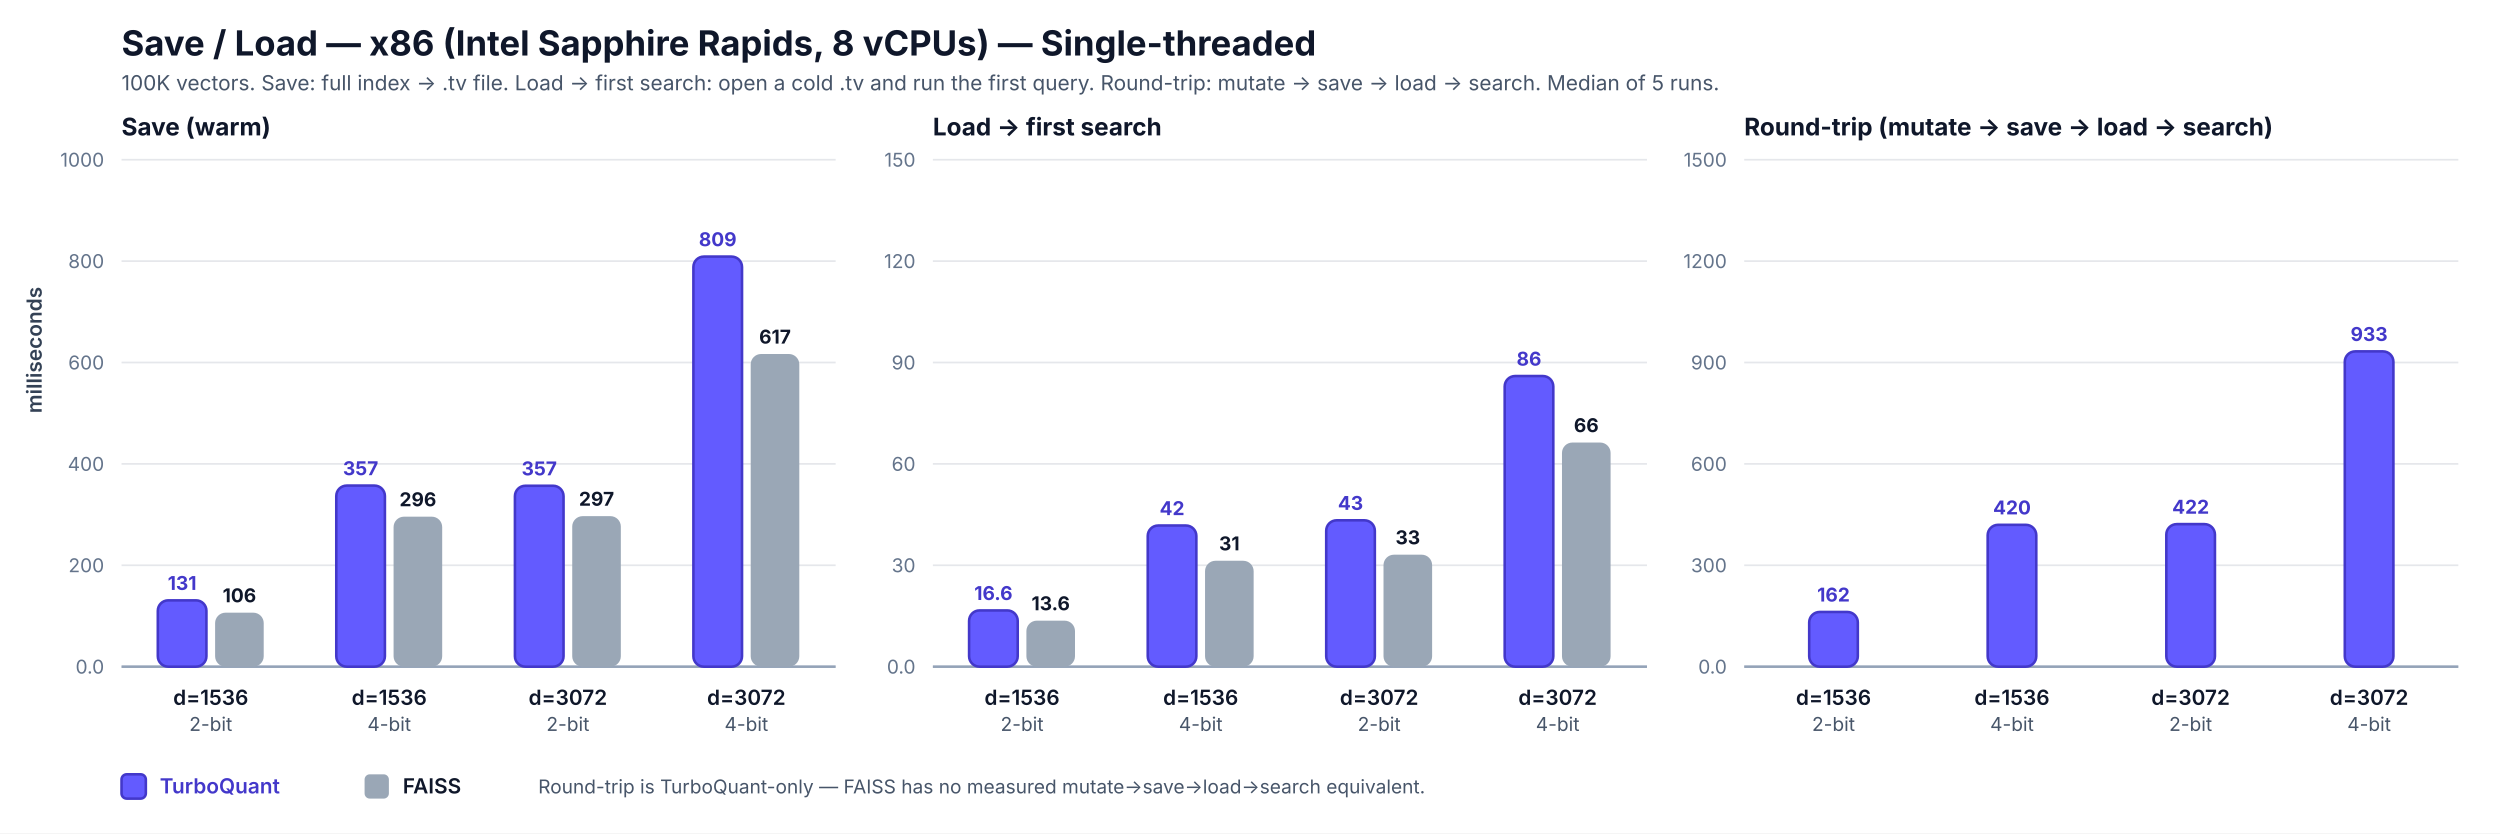
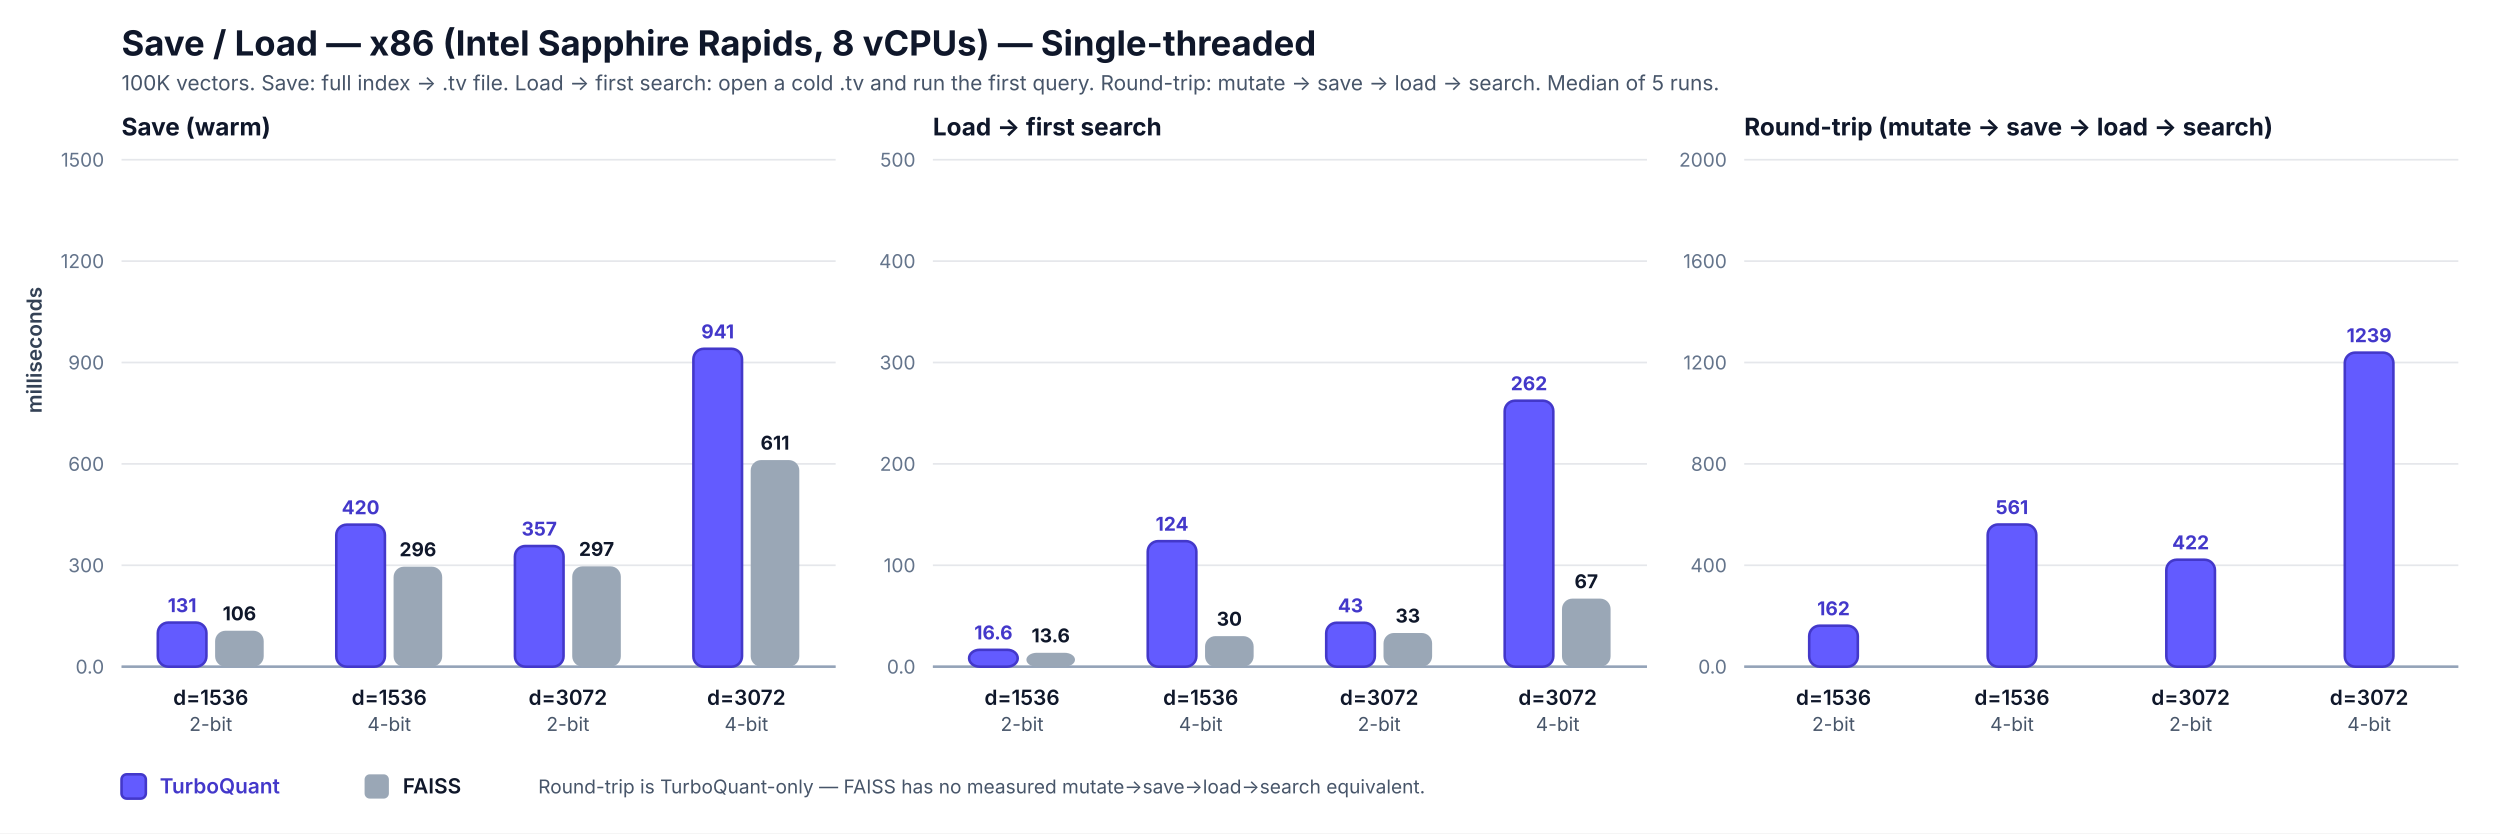
<svg xmlns="http://www.w3.org/2000/svg" width="1440" height="480" viewBox="0 0 1440 480" role="img" aria-label="Persist — x86 (Intel Sapphire Rapids, 8 vCPUs) — Single-threaded">
  <style>
  .title { font: 700 20px -apple-system, BlinkMacSystemFont, "Segoe UI", sans-serif; fill: #0f172a; }
  .subtitle { font: 400 12px -apple-system, BlinkMacSystemFont, "Segoe UI", sans-serif; fill: #475569; }
  .panel { font: 700 14px -apple-system, BlinkMacSystemFont, "Segoe UI", sans-serif; fill: #0f172a; }
  .label { font: 600 12px -apple-system, BlinkMacSystemFont, "Segoe UI", sans-serif; fill: #0f172a; }
  .secondary { font: 400 11px -apple-system, BlinkMacSystemFont, "Segoe UI", sans-serif; fill: #475569; }
  .tick { font: 400 11px -apple-system, BlinkMacSystemFont, "Segoe UI", sans-serif; fill: #64748b; }
  .value { font: 700 11px -apple-system, BlinkMacSystemFont, "Segoe UI", sans-serif; fill: #0f172a; }
  .value-accent { font: 700 11px -apple-system, BlinkMacSystemFont, "Segoe UI", sans-serif; fill: #4338ca; }
  .axis { font: 600 12px -apple-system, BlinkMacSystemFont, "Segoe UI", sans-serif; fill: #334155; }
  .legend { font: 600 12px -apple-system, BlinkMacSystemFont, "Segoe UI", sans-serif; fill: #0f172a; }
</style>
  <rect width="100%" height="100%" fill="#ffffff" />
  <text x="70" y="32" class="title">Save / Load — x86 (Intel Sapphire Rapids, 8 vCPUs) — Single-threaded</text>
  <text x="70" y="52" class="subtitle">100K vectors. Save: full index → .tv file. Load → first search: open a cold .tv and run the first query. Round-trip: mutate → save → load → search. Median of 5 runs.</text>
  <line x1="70.0" y1="384.0" x2="481.333" y2="384.0" stroke="#e5e7eb" stroke-width="1" />
  <text x="60.0" y="388.0" text-anchor="end" class="tick">0.0</text>
  <line x1="70.0" y1="325.6" x2="481.333" y2="325.6" stroke="#e5e7eb" stroke-width="1" />
-   <text x="60.0" y="329.6" text-anchor="end" class="tick">200</text>
+   <text x="60.0" y="329.6" text-anchor="end" class="tick">300</text>
  <line x1="70.0" y1="267.2" x2="481.333" y2="267.2" stroke="#e5e7eb" stroke-width="1" />
-   <text x="60.0" y="271.2" text-anchor="end" class="tick">400</text>
+   <text x="60.0" y="271.2" text-anchor="end" class="tick">600</text>
  <line x1="70.0" y1="208.8" x2="481.333" y2="208.8" stroke="#e5e7eb" stroke-width="1" />
-   <text x="60.0" y="212.8" text-anchor="end" class="tick">600</text>
+   <text x="60.0" y="212.8" text-anchor="end" class="tick">900</text>
  <line x1="70.0" y1="150.4" x2="481.333" y2="150.4" stroke="#e5e7eb" stroke-width="1" />
-   <text x="60.0" y="154.4" text-anchor="end" class="tick">800</text>
+   <text x="60.0" y="154.4" text-anchor="end" class="tick">1200</text>
  <line x1="70.0" y1="92.0" x2="481.333" y2="92.0" stroke="#e5e7eb" stroke-width="1" />
-   <text x="60.0" y="96.0" text-anchor="end" class="tick">1000</text>
+   <text x="60.0" y="96.0" text-anchor="end" class="tick">1500</text>
  <line x1="70.0" y1="384.0" x2="481.333" y2="384.0" stroke="#94a3b8" stroke-width="1.5" />
  <text x="70.0" y="78" class="panel">Save (warm)</text>
-   <rect x="90.9" y="345.8" width="28" height="38.2" rx="6" fill="#635bff" stroke="#4338ca" stroke-width="1.5" />
-   <text x="104.9" y="339.8" text-anchor="middle" class="value-accent">131</text>
-   <rect x="123.9" y="352.9" width="28" height="31.1" rx="6" fill="#9aa7b6" />
-   <text x="137.9" y="346.9" text-anchor="middle" class="value">106</text>
+   <rect x="90.9" y="358.6" width="28" height="25.4" rx="6" fill="#635bff" stroke="#4338ca" stroke-width="1.5" />
+   <text x="104.9" y="352.6" text-anchor="middle" class="value-accent">131</text>
+   <rect x="123.9" y="363.3" width="28" height="20.7" rx="6" fill="#9aa7b6" />
+   <text x="137.9" y="357.3" text-anchor="middle" class="value">106</text>
  <text x="121.4" y="406" text-anchor="middle" class="label">d=1536</text>
  <text x="121.4" y="421" text-anchor="middle" class="secondary">2-bit</text>
-   <rect x="193.7" y="279.7" width="28" height="104.3" rx="6" fill="#635bff" stroke="#4338ca" stroke-width="1.5" />
-   <text x="207.7" y="273.7" text-anchor="middle" class="value-accent">357</text>
-   <rect x="226.7" y="297.6" width="28" height="86.4" rx="6" fill="#9aa7b6" />
-   <text x="240.7" y="291.6" text-anchor="middle" class="value">296</text>
+   <rect x="193.7" y="302.2" width="28" height="81.8" rx="6" fill="#635bff" stroke="#4338ca" stroke-width="1.5" />
+   <text x="207.7" y="296.2" text-anchor="middle" class="value-accent">420</text>
+   <rect x="226.7" y="326.4" width="28" height="57.6" rx="6" fill="#9aa7b6" />
+   <text x="240.7" y="320.4" text-anchor="middle" class="value">296</text>
  <text x="224.2" y="406" text-anchor="middle" class="label">d=1536</text>
  <text x="224.2" y="421" text-anchor="middle" class="secondary">4-bit</text>
-   <rect x="296.6" y="279.8" width="28" height="104.2" rx="6" fill="#635bff" stroke="#4338ca" stroke-width="1.5" />
-   <text x="310.6" y="273.8" text-anchor="middle" class="value-accent">357</text>
-   <rect x="329.6" y="297.3" width="28" height="86.7" rx="6" fill="#9aa7b6" />
-   <text x="343.6" y="291.3" text-anchor="middle" class="value">297</text>
+   <rect x="296.6" y="314.5" width="28" height="69.5" rx="6" fill="#635bff" stroke="#4338ca" stroke-width="1.5" />
+   <text x="310.6" y="308.5" text-anchor="middle" class="value-accent">357</text>
+   <rect x="329.6" y="326.2" width="28" height="57.8" rx="6" fill="#9aa7b6" />
+   <text x="343.6" y="320.2" text-anchor="middle" class="value">297</text>
  <text x="327.1" y="406" text-anchor="middle" class="label">d=3072</text>
  <text x="327.1" y="421" text-anchor="middle" class="secondary">2-bit</text>
-   <rect x="399.4" y="147.8" width="28" height="236.2" rx="6" fill="#635bff" stroke="#4338ca" stroke-width="1.5" />
-   <text x="413.4" y="141.8" text-anchor="middle" class="value-accent">809</text>
-   <rect x="432.4" y="203.9" width="28" height="180.1" rx="6" fill="#9aa7b6" />
-   <text x="446.4" y="197.9" text-anchor="middle" class="value">617</text>
+   <rect x="399.4" y="200.9" width="28" height="183.1" rx="6" fill="#635bff" stroke="#4338ca" stroke-width="1.5" />
+   <text x="413.4" y="194.9" text-anchor="middle" class="value-accent">941</text>
+   <rect x="432.4" y="265.0" width="28" height="119.0" rx="6" fill="#9aa7b6" />
+   <text x="446.4" y="259.0" text-anchor="middle" class="value">611</text>
  <text x="429.9" y="406" text-anchor="middle" class="label">d=3072</text>
  <text x="429.9" y="421" text-anchor="middle" class="secondary">4-bit</text>
  <line x1="537.333" y1="384.0" x2="948.667" y2="384.0" stroke="#e5e7eb" stroke-width="1" />
  <text x="527.333" y="388.0" text-anchor="end" class="tick">0.0</text>
  <line x1="537.333" y1="325.6" x2="948.667" y2="325.6" stroke="#e5e7eb" stroke-width="1" />
-   <text x="527.333" y="329.6" text-anchor="end" class="tick">30</text>
+   <text x="527.333" y="329.6" text-anchor="end" class="tick">100</text>
  <line x1="537.333" y1="267.2" x2="948.667" y2="267.2" stroke="#e5e7eb" stroke-width="1" />
-   <text x="527.333" y="271.2" text-anchor="end" class="tick">60</text>
+   <text x="527.333" y="271.2" text-anchor="end" class="tick">200</text>
  <line x1="537.333" y1="208.8" x2="948.667" y2="208.8" stroke="#e5e7eb" stroke-width="1" />
-   <text x="527.333" y="212.8" text-anchor="end" class="tick">90</text>
+   <text x="527.333" y="212.8" text-anchor="end" class="tick">300</text>
  <line x1="537.333" y1="150.4" x2="948.667" y2="150.4" stroke="#e5e7eb" stroke-width="1" />
-   <text x="527.333" y="154.4" text-anchor="end" class="tick">120</text>
+   <text x="527.333" y="154.4" text-anchor="end" class="tick">400</text>
  <line x1="537.333" y1="92.0" x2="948.667" y2="92.0" stroke="#e5e7eb" stroke-width="1" />
-   <text x="527.333" y="96.0" text-anchor="end" class="tick">150</text>
+   <text x="527.333" y="96.0" text-anchor="end" class="tick">500</text>
  <line x1="537.333" y1="384.0" x2="948.667" y2="384.0" stroke="#94a3b8" stroke-width="1.5" />
  <text x="537.333" y="78" class="panel">Load → first search</text>
-   <rect x="558.2" y="351.6" width="28" height="32.4" rx="6" fill="#635bff" stroke="#4338ca" stroke-width="1.5" />
-   <text x="572.2" y="345.6" text-anchor="middle" class="value-accent">16.6</text>
-   <rect x="591.2" y="357.5" width="28" height="26.5" rx="6" fill="#9aa7b6" />
-   <text x="605.2" y="351.5" text-anchor="middle" class="value">13.6</text>
+   <rect x="558.2" y="374.3" width="28" height="9.7" rx="6" fill="#635bff" stroke="#4338ca" stroke-width="1.5" />
+   <text x="572.2" y="368.3" text-anchor="middle" class="value-accent">16.6</text>
+   <rect x="591.2" y="376.0" width="28" height="8.0" rx="6" fill="#9aa7b6" />
+   <text x="605.2" y="370.0" text-anchor="middle" class="value">13.6</text>
  <text x="588.7" y="406" text-anchor="middle" class="label">d=1536</text>
  <text x="588.7" y="421" text-anchor="middle" class="secondary">2-bit</text>
-   <rect x="661.1" y="302.7" width="28" height="81.3" rx="6" fill="#635bff" stroke="#4338ca" stroke-width="1.5" />
-   <text x="675.1" y="296.7" text-anchor="middle" class="value-accent">42</text>
-   <rect x="694.1" y="323.0" width="28" height="61.0" rx="6" fill="#9aa7b6" />
-   <text x="708.1" y="317.0" text-anchor="middle" class="value">31</text>
+   <rect x="661.1" y="311.7" width="28" height="72.3" rx="6" fill="#635bff" stroke="#4338ca" stroke-width="1.5" />
+   <text x="675.1" y="305.7" text-anchor="middle" class="value-accent">124</text>
+   <rect x="694.1" y="366.4" width="28" height="17.6" rx="6" fill="#9aa7b6" />
+   <text x="708.1" y="360.4" text-anchor="middle" class="value">30</text>
  <text x="691.6" y="406" text-anchor="middle" class="label">d=1536</text>
  <text x="691.6" y="421" text-anchor="middle" class="secondary">4-bit</text>
-   <rect x="763.9" y="299.7" width="28" height="84.3" rx="6" fill="#635bff" stroke="#4338ca" stroke-width="1.5" />
-   <text x="777.9" y="293.7" text-anchor="middle" class="value-accent">43</text>
-   <rect x="796.9" y="319.5" width="28" height="64.5" rx="6" fill="#9aa7b6" />
-   <text x="810.9" y="313.5" text-anchor="middle" class="value">33</text>
+   <rect x="763.9" y="358.7" width="28" height="25.3" rx="6" fill="#635bff" stroke="#4338ca" stroke-width="1.5" />
+   <text x="777.9" y="352.7" text-anchor="middle" class="value-accent">43</text>
+   <rect x="796.9" y="364.6" width="28" height="19.4" rx="6" fill="#9aa7b6" />
+   <text x="810.9" y="358.6" text-anchor="middle" class="value">33</text>
  <text x="794.4" y="406" text-anchor="middle" class="label">d=3072</text>
  <text x="794.4" y="421" text-anchor="middle" class="secondary">2-bit</text>
-   <rect x="866.7" y="216.6" width="28" height="167.4" rx="6" fill="#635bff" stroke="#4338ca" stroke-width="1.5" />
-   <text x="880.7" y="210.6" text-anchor="middle" class="value-accent">86</text>
-   <rect x="899.7" y="254.9" width="28" height="129.1" rx="6" fill="#9aa7b6" />
-   <text x="913.7" y="248.9" text-anchor="middle" class="value">66</text>
+   <rect x="866.7" y="230.8" width="28" height="153.2" rx="6" fill="#635bff" stroke="#4338ca" stroke-width="1.5" />
+   <text x="880.7" y="224.8" text-anchor="middle" class="value-accent">262</text>
+   <rect x="899.7" y="344.8" width="28" height="39.2" rx="6" fill="#9aa7b6" />
+   <text x="913.7" y="338.8" text-anchor="middle" class="value">67</text>
  <text x="897.2" y="406" text-anchor="middle" class="label">d=3072</text>
  <text x="897.2" y="421" text-anchor="middle" class="secondary">4-bit</text>
  <line x1="1004.667" y1="384.0" x2="1416.0" y2="384.0" stroke="#e5e7eb" stroke-width="1" />
  <text x="994.667" y="388.0" text-anchor="end" class="tick">0.0</text>
  <line x1="1004.667" y1="325.6" x2="1416.0" y2="325.6" stroke="#e5e7eb" stroke-width="1" />
-   <text x="994.667" y="329.6" text-anchor="end" class="tick">300</text>
+   <text x="994.667" y="329.6" text-anchor="end" class="tick">400</text>
  <line x1="1004.667" y1="267.2" x2="1416.0" y2="267.2" stroke="#e5e7eb" stroke-width="1" />
-   <text x="994.667" y="271.2" text-anchor="end" class="tick">600</text>
+   <text x="994.667" y="271.2" text-anchor="end" class="tick">800</text>
  <line x1="1004.667" y1="208.8" x2="1416.0" y2="208.8" stroke="#e5e7eb" stroke-width="1" />
-   <text x="994.667" y="212.8" text-anchor="end" class="tick">900</text>
+   <text x="994.667" y="212.8" text-anchor="end" class="tick">1200</text>
  <line x1="1004.667" y1="150.4" x2="1416.0" y2="150.4" stroke="#e5e7eb" stroke-width="1" />
-   <text x="994.667" y="154.4" text-anchor="end" class="tick">1200</text>
+   <text x="994.667" y="154.4" text-anchor="end" class="tick">1600</text>
  <line x1="1004.667" y1="92.0" x2="1416.0" y2="92.0" stroke="#e5e7eb" stroke-width="1" />
-   <text x="994.667" y="96.0" text-anchor="end" class="tick">1500</text>
+   <text x="994.667" y="96.0" text-anchor="end" class="tick">2000</text>
  <line x1="1004.667" y1="384.0" x2="1416.0" y2="384.0" stroke="#94a3b8" stroke-width="1.5" />
  <text x="1004.667" y="78" class="panel">Round-trip (mutate → save → load → search)</text>
-   <rect x="1042.1" y="352.5" width="28" height="31.5" rx="6" fill="#635bff" stroke="#4338ca" stroke-width="1.5" />
-   <text x="1056.1" y="346.5" text-anchor="middle" class="value-accent">162</text>
+   <rect x="1042.1" y="360.4" width="28" height="23.6" rx="6" fill="#635bff" stroke="#4338ca" stroke-width="1.5" />
+   <text x="1056.1" y="354.4" text-anchor="middle" class="value-accent">162</text>
  <text x="1056.1" y="406" text-anchor="middle" class="label">d=1536</text>
  <text x="1056.1" y="421" text-anchor="middle" class="secondary">2-bit</text>
-   <rect x="1144.9" y="302.3" width="28" height="81.7" rx="6" fill="#635bff" stroke="#4338ca" stroke-width="1.5" />
-   <text x="1158.9" y="296.3" text-anchor="middle" class="value-accent">420</text>
+   <rect x="1144.9" y="302.1" width="28" height="81.9" rx="6" fill="#635bff" stroke="#4338ca" stroke-width="1.5" />
+   <text x="1158.9" y="296.1" text-anchor="middle" class="value-accent">561</text>
  <text x="1158.9" y="406" text-anchor="middle" class="label">d=1536</text>
  <text x="1158.9" y="421" text-anchor="middle" class="secondary">4-bit</text>
-   <rect x="1247.8" y="301.9" width="28" height="82.1" rx="6" fill="#635bff" stroke="#4338ca" stroke-width="1.5" />
-   <text x="1261.8" y="295.9" text-anchor="middle" class="value-accent">422</text>
+   <rect x="1247.8" y="322.4" width="28" height="61.6" rx="6" fill="#635bff" stroke="#4338ca" stroke-width="1.5" />
+   <text x="1261.8" y="316.4" text-anchor="middle" class="value-accent">422</text>
  <text x="1261.8" y="406" text-anchor="middle" class="label">d=3072</text>
  <text x="1261.8" y="421" text-anchor="middle" class="secondary">2-bit</text>
-   <rect x="1350.6" y="202.4" width="28" height="181.6" rx="6" fill="#635bff" stroke="#4338ca" stroke-width="1.5" />
-   <text x="1364.6" y="196.4" text-anchor="middle" class="value-accent">933</text>
+   <rect x="1350.6" y="203.1" width="28" height="180.9" rx="6" fill="#635bff" stroke="#4338ca" stroke-width="1.5" />
+   <text x="1364.6" y="197.1" text-anchor="middle" class="value-accent">1239</text>
  <text x="1364.6" y="406" text-anchor="middle" class="label">d=3072</text>
  <text x="1364.6" y="421" text-anchor="middle" class="secondary">4-bit</text>
  <text x="24" y="238.0" transform="rotate(-90, 24, 238.0)" class="axis">milliseconds</text>
  <rect x="70" y="446" width="14" height="14" rx="3" fill="#635bff" stroke="#4338ca" stroke-width="1.5" />
  <text x="92" y="457" class="legend" style="fill: #4338ca;">TurboQuant</text>
  <rect x="210" y="446" width="14" height="14" rx="3" fill="#9aa7b6" />
  <text x="232" y="457" class="legend">FAISS</text>
  <text x="310" y="457" class="secondary">Round-trip is TurboQuant-only — FAISS has no measured mutate→save→load→search equivalent.</text>
</svg>
